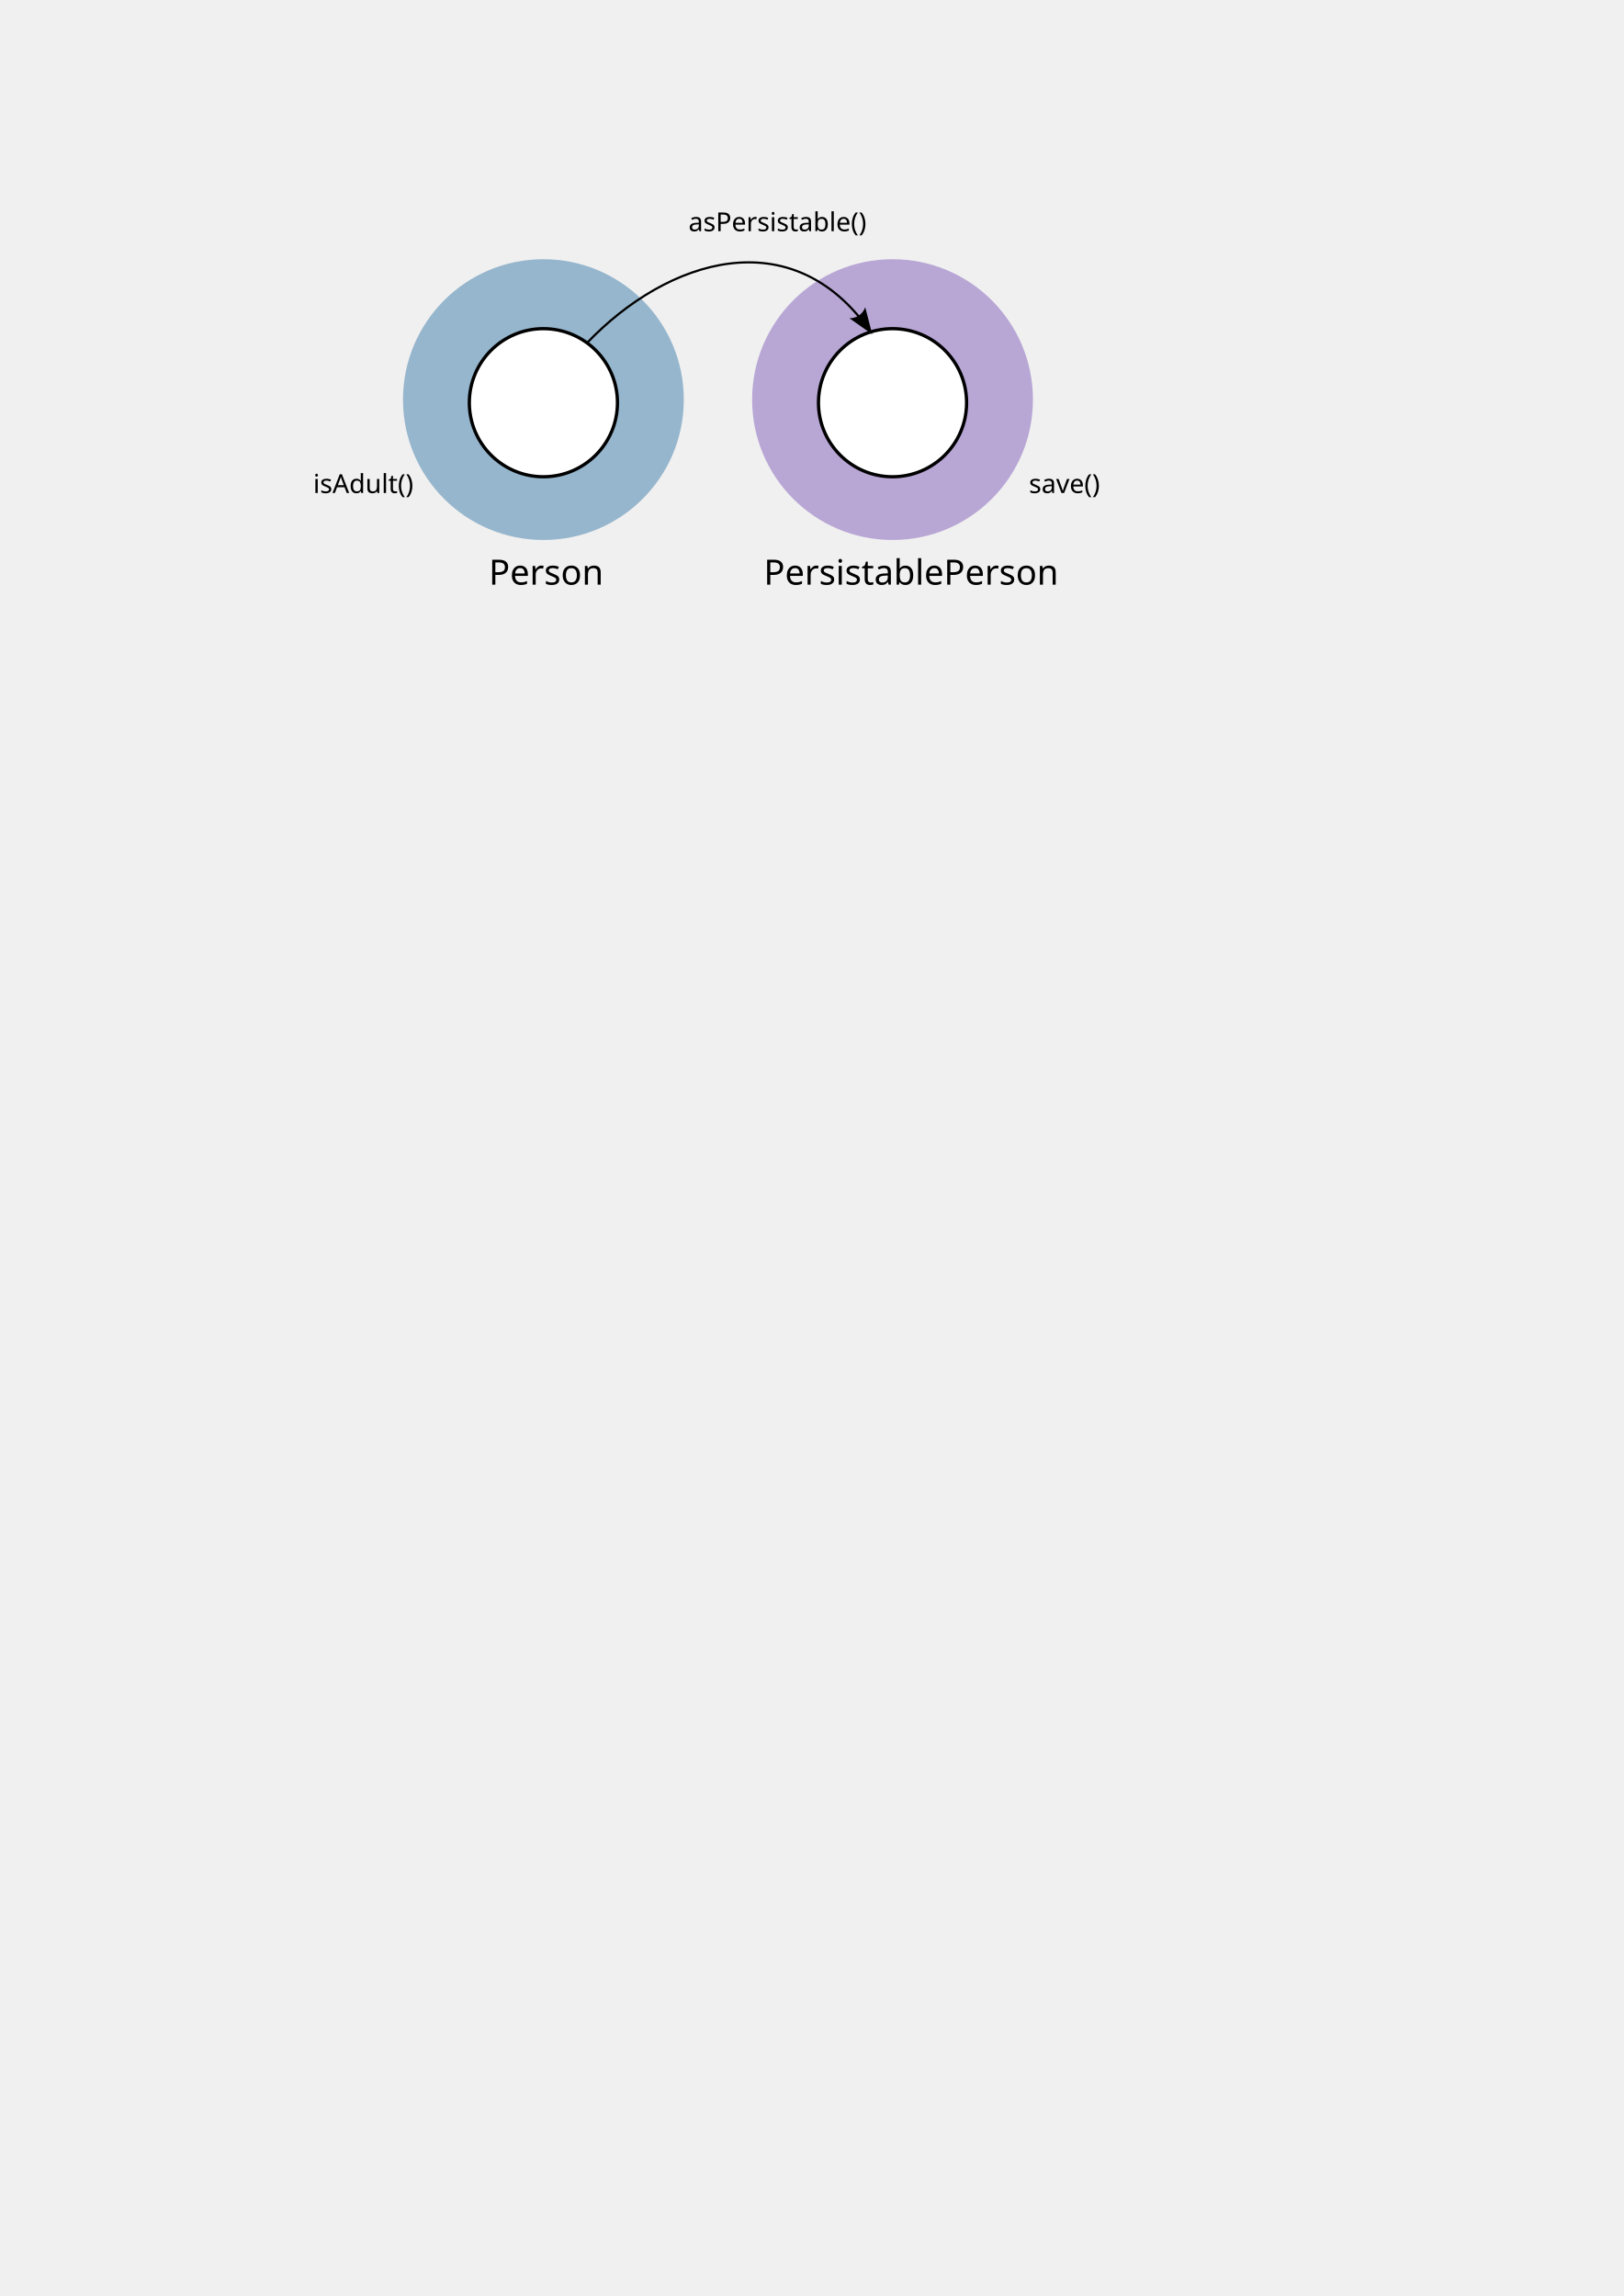
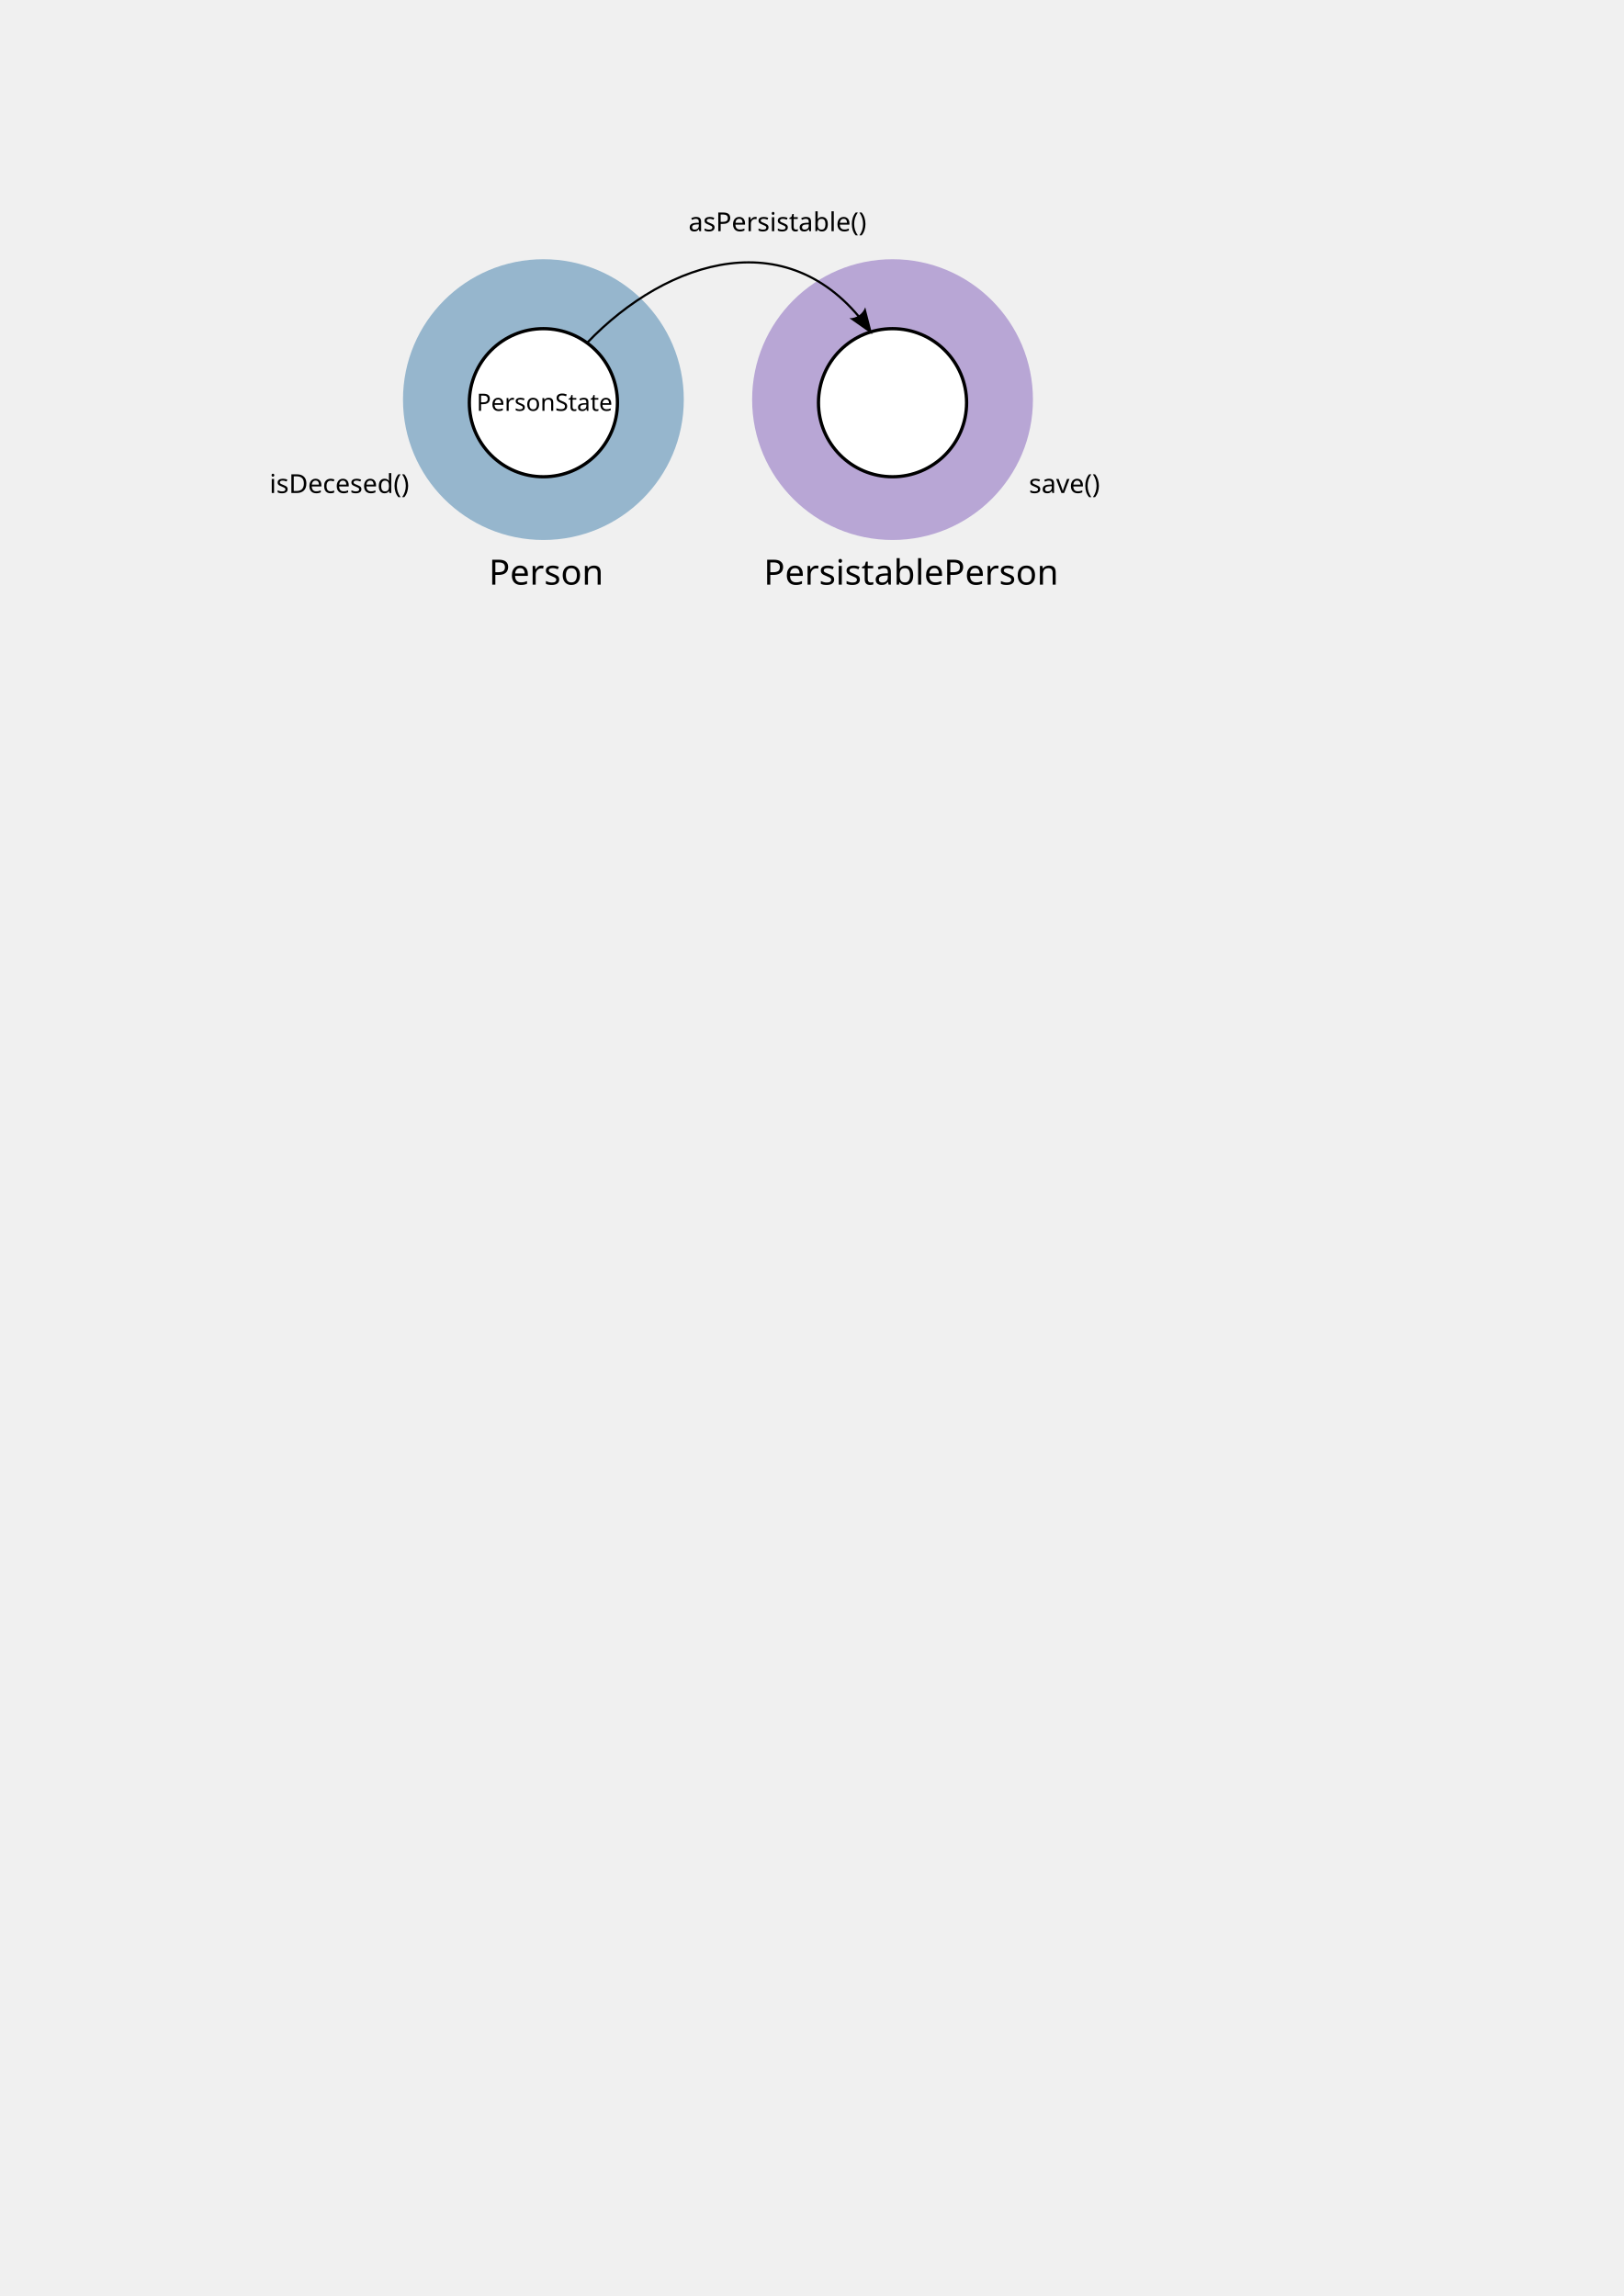
<svg xmlns="http://www.w3.org/2000/svg" width="744.094" height="1052.362" id="svg2" version="1.1">
  <defs id="defs4">
    <marker orient="auto" refY="0.0" refX="0.0" id="Arrow2Lend" style="overflow:visible;">
      <path id="path6749" style="font-size:12.0;fill-rule:evenodd;stroke-width:0.625;stroke-linejoin:round;" d="M 8.719,4.034 L -2.207,0.016 L 8.719,-4.002 C 6.973,-1.63 6.983,1.616 8.719,4.034 z " transform="scale(1.1) rotate(180) translate(1,0)" />
    </marker>
    <marker orient="auto" refY="0.0" refX="0.0" id="Arrow2Lstart" style="overflow:visible">
      <path id="path6746" style="font-size:12.0;fill-rule:evenodd;stroke-width:0.625;stroke-linejoin:round" d="M 8.719,4.034 L -2.207,0.016 L 8.719,-4.002 C 6.973,-1.63 6.983,1.616 8.719,4.034 z " transform="scale(1.1) translate(1,0)" />
    </marker>
    <marker orient="auto" refY="0.0" refX="0.0" id="Arrow1Lstart" style="overflow:visible">
      <path id="path6728" d="M 0.0,0.0 L 5.0,-5.0 L -12.5,0.0 L 5.0,5.0 L 0.0,0.0 z " style="fill-rule:evenodd;stroke:#000000;stroke-width:1.0pt;marker-start:none" transform="scale(0.8) translate(12.5,0)" />
    </marker>
    <marker orient="auto" refY="0" refX="0" id="Arrow2Lstart-1" style="overflow:visible">
      <path id="path6746-7" style="font-size:12px;fill-rule:evenodd;stroke-width:0.625;stroke-linejoin:round" d="M 8.719,4.034 -2.207,0.016 8.719,-4.002 c -1.745,2.372 -1.735,5.617 -6e-7,8.035 z" transform="matrix(1.1,0,0,1.1,1.1,0)" />
    </marker>
    <marker orient="auto" refY="0" refX="0" id="Arrow2Lend-4" style="overflow:visible">
      <path id="path6749-0" style="font-size:12px;fill-rule:evenodd;stroke-width:0.625;stroke-linejoin:round" d="M 8.719,4.034 -2.207,0.016 8.719,-4.002 c -1.745,2.372 -1.735,5.617 -6e-7,8.035 z" transform="matrix(-1.1,0,0,-1.1,-1.1,0)" />
    </marker>
    <marker orient="auto" refY="0" refX="0" id="Arrow2Lstart-4" style="overflow:visible">
      <path id="path6746-8" style="font-size:12px;fill-rule:evenodd;stroke-width:0.625;stroke-linejoin:round" d="M 8.719,4.034 -2.207,0.016 8.719,-4.002 c -1.745,2.372 -1.735,5.617 -6e-7,8.035 z" transform="matrix(1.1,0,0,1.1,1.1,0)" />
    </marker>
    <marker orient="auto" refY="0" refX="0" id="Arrow2Lstart-5" style="overflow:visible">
      <path id="path6746-1" style="font-size:12px;fill-rule:evenodd;stroke-width:0.625;stroke-linejoin:round" d="M 8.719,4.034 -2.207,0.016 8.719,-4.002 c -1.745,2.372 -1.735,5.617 -6e-7,8.035 z" transform="matrix(1.1,0,0,1.1,1.1,0)" />
    </marker>
    <marker orient="auto" refY="0" refX="0" id="Arrow2Lend-1" style="overflow:visible">
      <path id="path6749-5" style="font-size:12px;fill-rule:evenodd;stroke-width:0.625;stroke-linejoin:round" d="M 8.719,4.034 -2.207,0.016 8.719,-4.002 c -1.745,2.372 -1.735,5.617 -6e-7,8.035 z" transform="matrix(-1.1,0,0,-1.1,-1.1,0)" />
    </marker>
    <marker orient="auto" refY="0" refX="0" id="Arrow2Lstart-44" style="overflow:visible">
      <path id="path6746-4" style="font-size:12px;fill-rule:evenodd;stroke-width:0.625;stroke-linejoin:round" d="M 8.719,4.034 -2.207,0.016 8.719,-4.002 c -1.745,2.372 -1.735,5.617 -6e-7,8.035 z" transform="matrix(1.1,0,0,1.1,1.1,0)" />
    </marker>
    <marker orient="auto" refY="0" refX="0" id="Arrow2Lend-3" style="overflow:visible">
      <path id="path6749-58" style="font-size:12px;fill-rule:evenodd;stroke-width:0.625;stroke-linejoin:round" d="M 8.719,4.034 -2.207,0.016 8.719,-4.002 c -1.745,2.372 -1.735,5.617 -6e-7,8.035 z" transform="matrix(-1.1,0,0,-1.1,-1.1,0)" />
    </marker>
    <marker orient="auto" refY="0" refX="0" id="marker5047" style="overflow:visible">
      <path id="path5049" style="font-size:12px;fill-rule:evenodd;stroke-width:0.625;stroke-linejoin:round" d="M 8.719,4.034 -2.207,0.016 8.719,-4.002 c -1.745,2.372 -1.735,5.617 -6e-7,8.035 z" transform="matrix(-1.1,0,0,-1.1,-1.1,0)" />
    </marker>
  </defs>
  <g id="layer1">
    <flowRoot xml:space="preserve" id="flowRoot7618" style="fill:black;stroke:none;stroke-opacity:1;stroke-width:1px;stroke-linejoin:miter;stroke-linecap:butt;fill-opacity:1;font-family:Sans;font-style:normal;font-weight:normal;font-size:12px;line-height:125%;letter-spacing:0px;word-spacing:0px">
      <flowRegion id="flowRegion7620">
        <rect id="rect7622" width="10" height="24.286" x="860" y="446.648" />
      </flowRegion>
      <flowPara id="flowPara7624" />
    </flowRoot>
    <text id="text4323" y="267.971" x="224.025" style="font-size:16px;font-style:normal;font-weight:normal;line-height:125%;letter-spacing:0px;word-spacing:0px;fill:#000000;fill-opacity:1;stroke:none;font-family:Sans" xml:space="preserve">
      <tspan y="267.971" x="224.025" id="tspan4325">Person</tspan>
    </text>
    <text xml:space="preserve" style="font-size:16px;font-style:normal;font-weight:normal;line-height:125%;letter-spacing:0px;word-spacing:0px;fill:#000000;fill-opacity:1;stroke:none;font-family:Sans" x="350.025" y="267.971" id="text4331">
      <tspan id="tspan4333" x="350.025" y="267.971">PersistablePerson</tspan>
    </text>
    <text xml:space="preserve" style="font-size:12px;font-style:normal;font-weight:normal;line-height:125%;letter-spacing:0px;word-spacing:0px;fill:#000000;fill-opacity:1;stroke:none;font-family:Sans" x="315.525" y="105.971" id="text4335">
      <tspan id="tspan4337" x="315.525" y="105.971">asPersistable()</tspan>
    </text>
    <text id="text4339" y="225.971" x="471.525" style="font-size:12px;font-style:normal;font-weight:normal;line-height:125%;letter-spacing:0px;word-spacing:0px;fill:#000000;fill-opacity:1;stroke:none;font-family:Sans" xml:space="preserve">
      <tspan y="225.971" x="471.525" id="tspan4341">save()</tspan>
    </text>
    <path transform="matrix(0.5925451,0,0,0.5925451,8.100397,-171.363)" d="m 406.586,489.707 a 108.591,108.591 0 1 1 -4e-5,0" id="path3990" style="color:#000000;fill:#96b6cd;fill-opacity:1;fill-rule:nonzero;stroke:none;stroke-width:1;marker:none;visibility:visible;display:inline;overflow:visible;enable-background:accumulate" />
    <path style="color:#000000;fill:#b8a6d5;fill-opacity:1;fill-rule:nonzero;stroke:none;stroke-width:1;marker:none;visibility:visible;display:inline;overflow:visible;enable-background:accumulate" id="path3028" d="m 406.586,489.707 a 108.591,108.591 0 1 1 -4e-5,0" transform="matrix(0.5925451,0,0,0.5925451,168.1004,-171.363)" />
    <path transform="matrix(0.4037079,0,0,0.4037079,244.8796,-56.95737)" d="m 406.586,514.229 a 84.07,84.07 0 1 1 -3e-5,0" id="path4327-0" style="color:#000000;fill:#ffffff;fill-opacity:1;stroke:#000000;stroke-width:3.716;stroke-miterlimit:4;stroke-opacity:1;stroke-dasharray:none;marker:none;visibility:visible;display:inline;overflow:visible;enable-background:accumulate" />
    <path style="color:#000000;fill:#ffffff;fill-opacity:1;stroke:#000000;stroke-width:3.716;stroke-miterlimit:4;stroke-opacity:1;stroke-dasharray:none;marker:none;visibility:visible;display:inline;overflow:visible;enable-background:accumulate" id="path4461" d="m 406.586,514.229 a 84.07,84.07 0 1 1 -3e-5,0" transform="matrix(0.4037079,0,0,0.4037079,84.87959,-56.95737)" />
    <path style="fill:none;stroke:#000000;stroke-width:1px;stroke-linecap:butt;stroke-linejoin:miter;stroke-opacity:1;marker-start:none;marker-end:url(#Arrow2Lend-1)" d="m 268.976,157.219 c 36.927,-38.657 94.2,-56.772 129.976,-5.07" id="path6723-9-8" />
-     <text xml:space="preserve" style="font-size:12px;font-style:normal;font-weight:normal;line-height:125%;letter-spacing:0px;word-spacing:0px;fill:#000000;fill-opacity:1;stroke:none;font-family:Sans" x="143.525" y="225.971" id="text5139">
-       <tspan id="tspan5141" x="143.525" y="225.971">isAdult()</tspan>
+     <text xml:space="preserve" style="font-size:12px;font-style:normal;font-weight:normal;line-height:125%;letter-spacing:0px;word-spacing:0px;fill:#000000;fill-opacity:1;stroke:none;font-family:Sans" x="123.525" y="225.971" id="text5139">
+       <tspan id="tspan5141" x="123.525" y="225.971">isDecesed()</tspan>
+     </text>
+     <text xml:space="preserve" style="font-size:10.961px;font-style:normal;font-weight:normal;line-height:125%;letter-spacing:0px;word-spacing:0px;fill:#000000;fill-opacity:1;stroke:none;font-family:Sans" x="218.414" y="188.303" id="text7474">
+       <tspan id="tspan7476" x="218.414" y="188.303">PersonState</tspan>
    </text>
  </g>
</svg>
